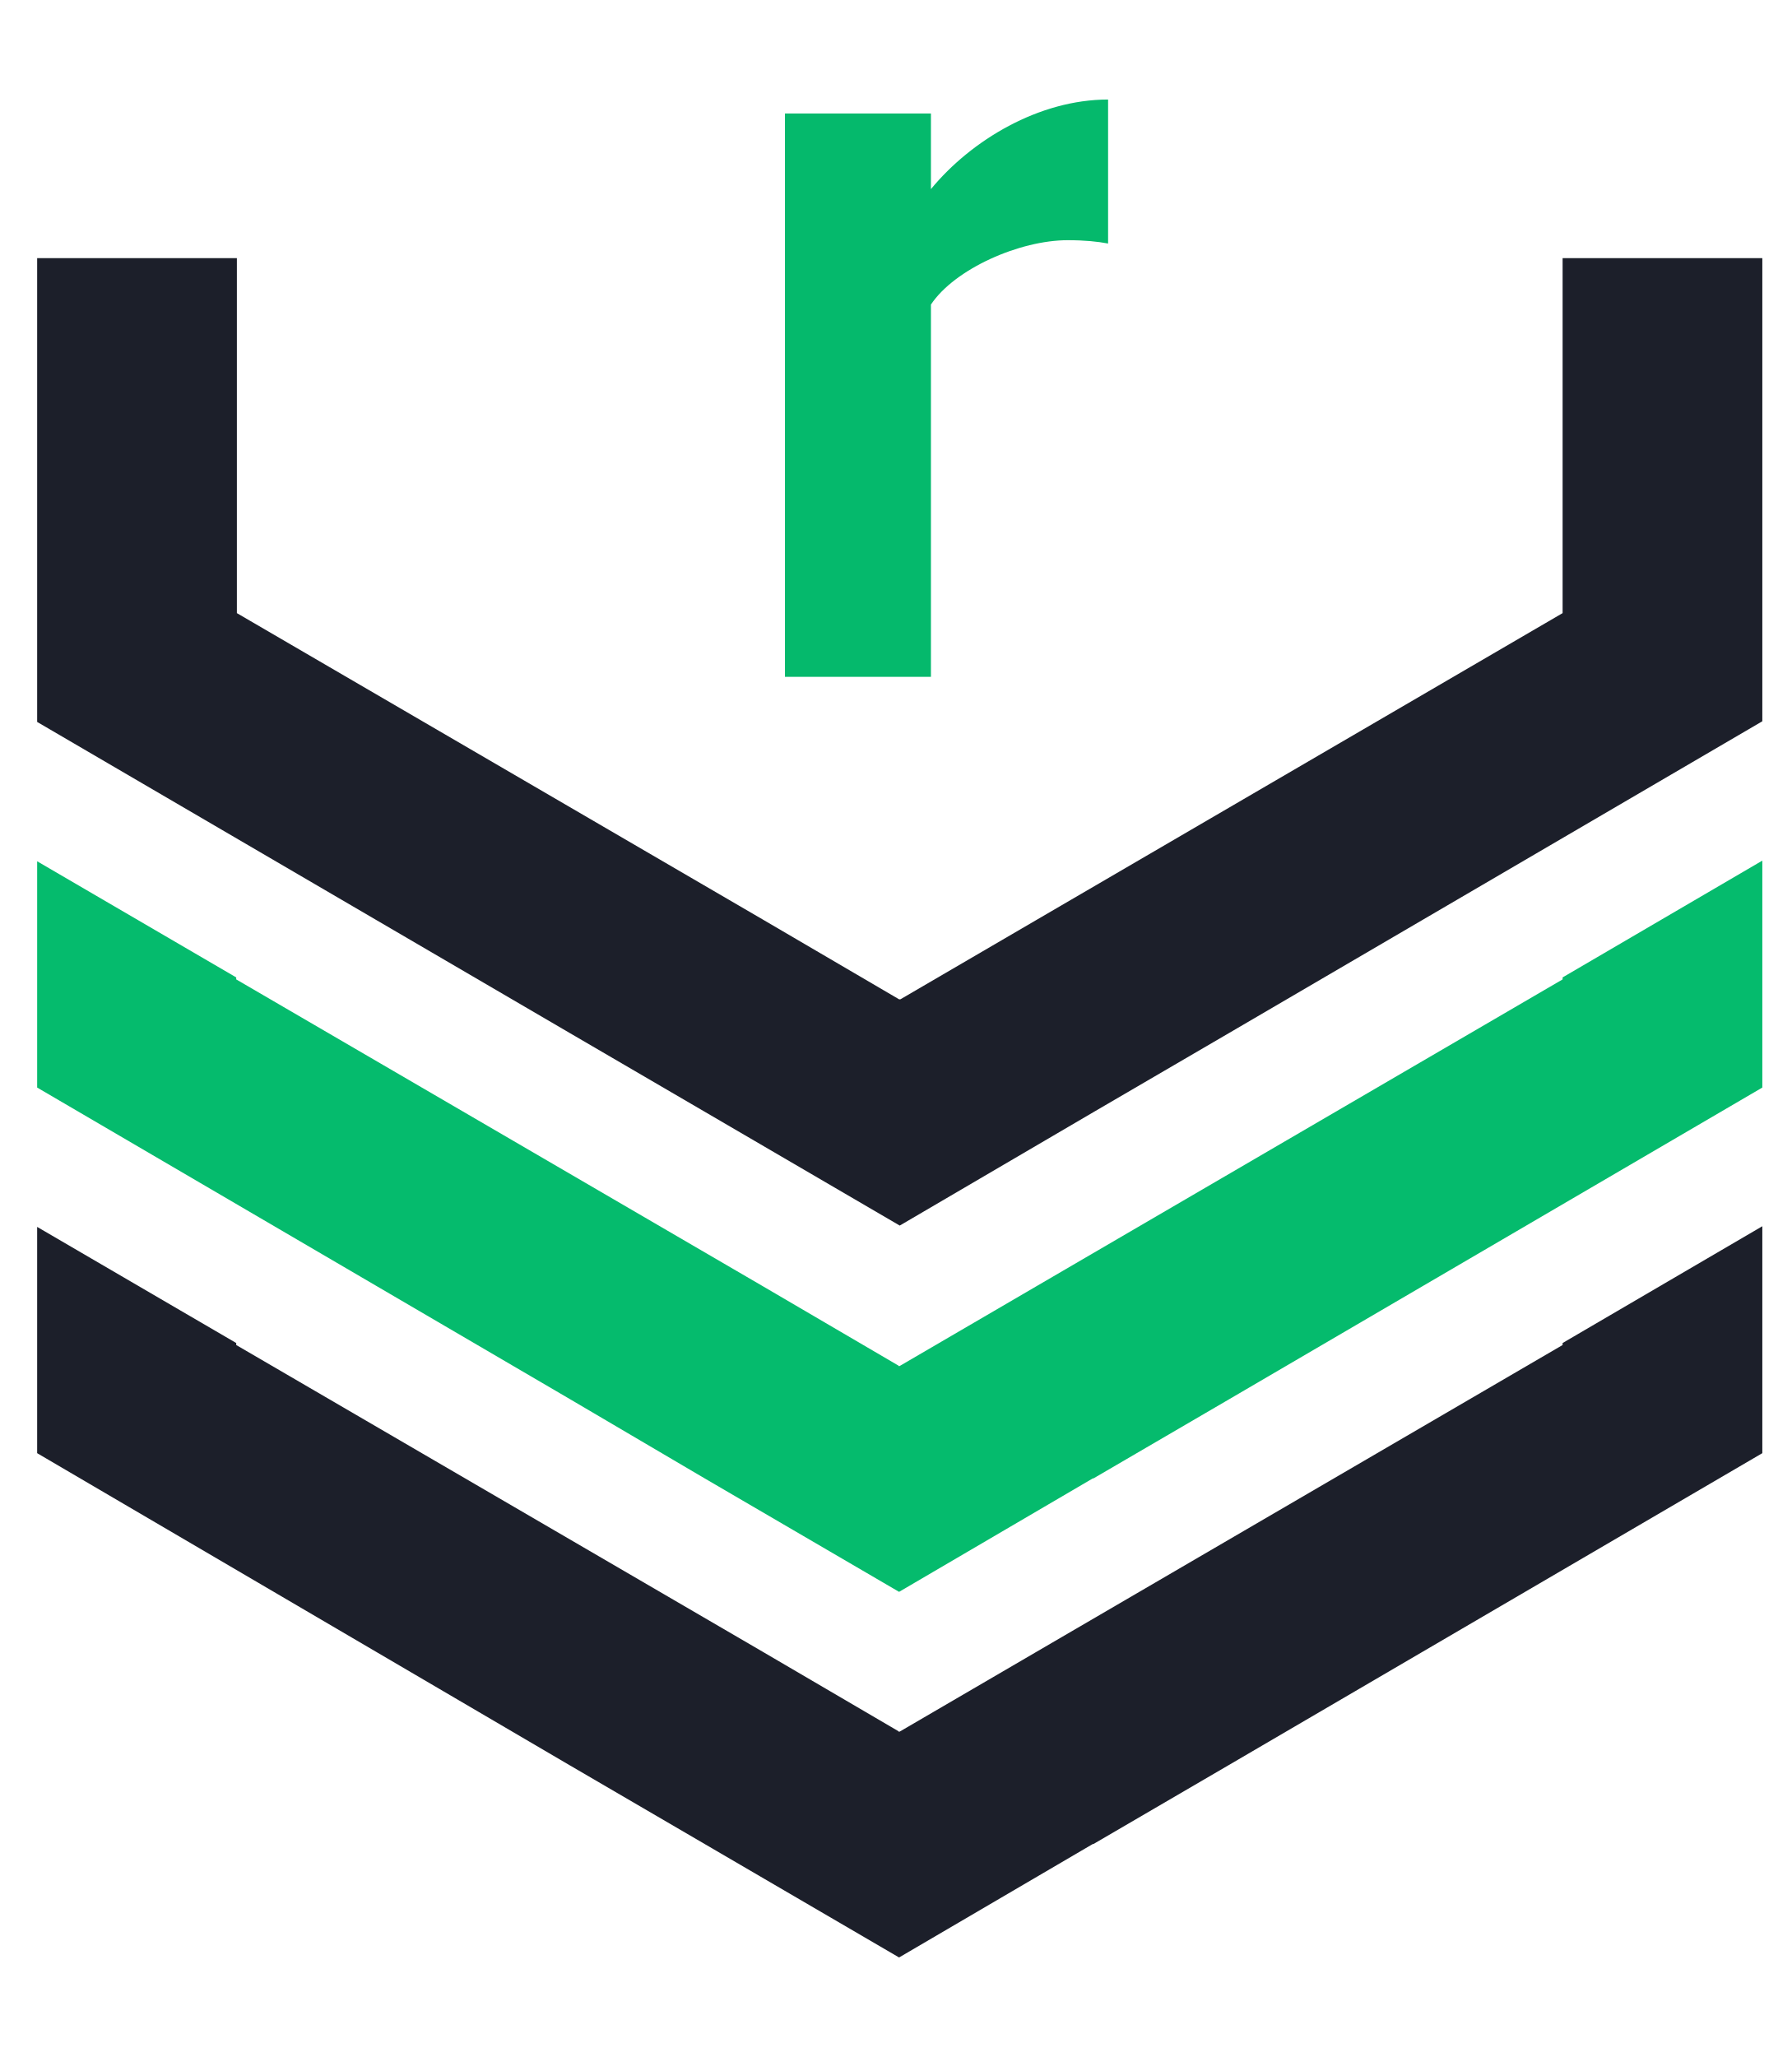
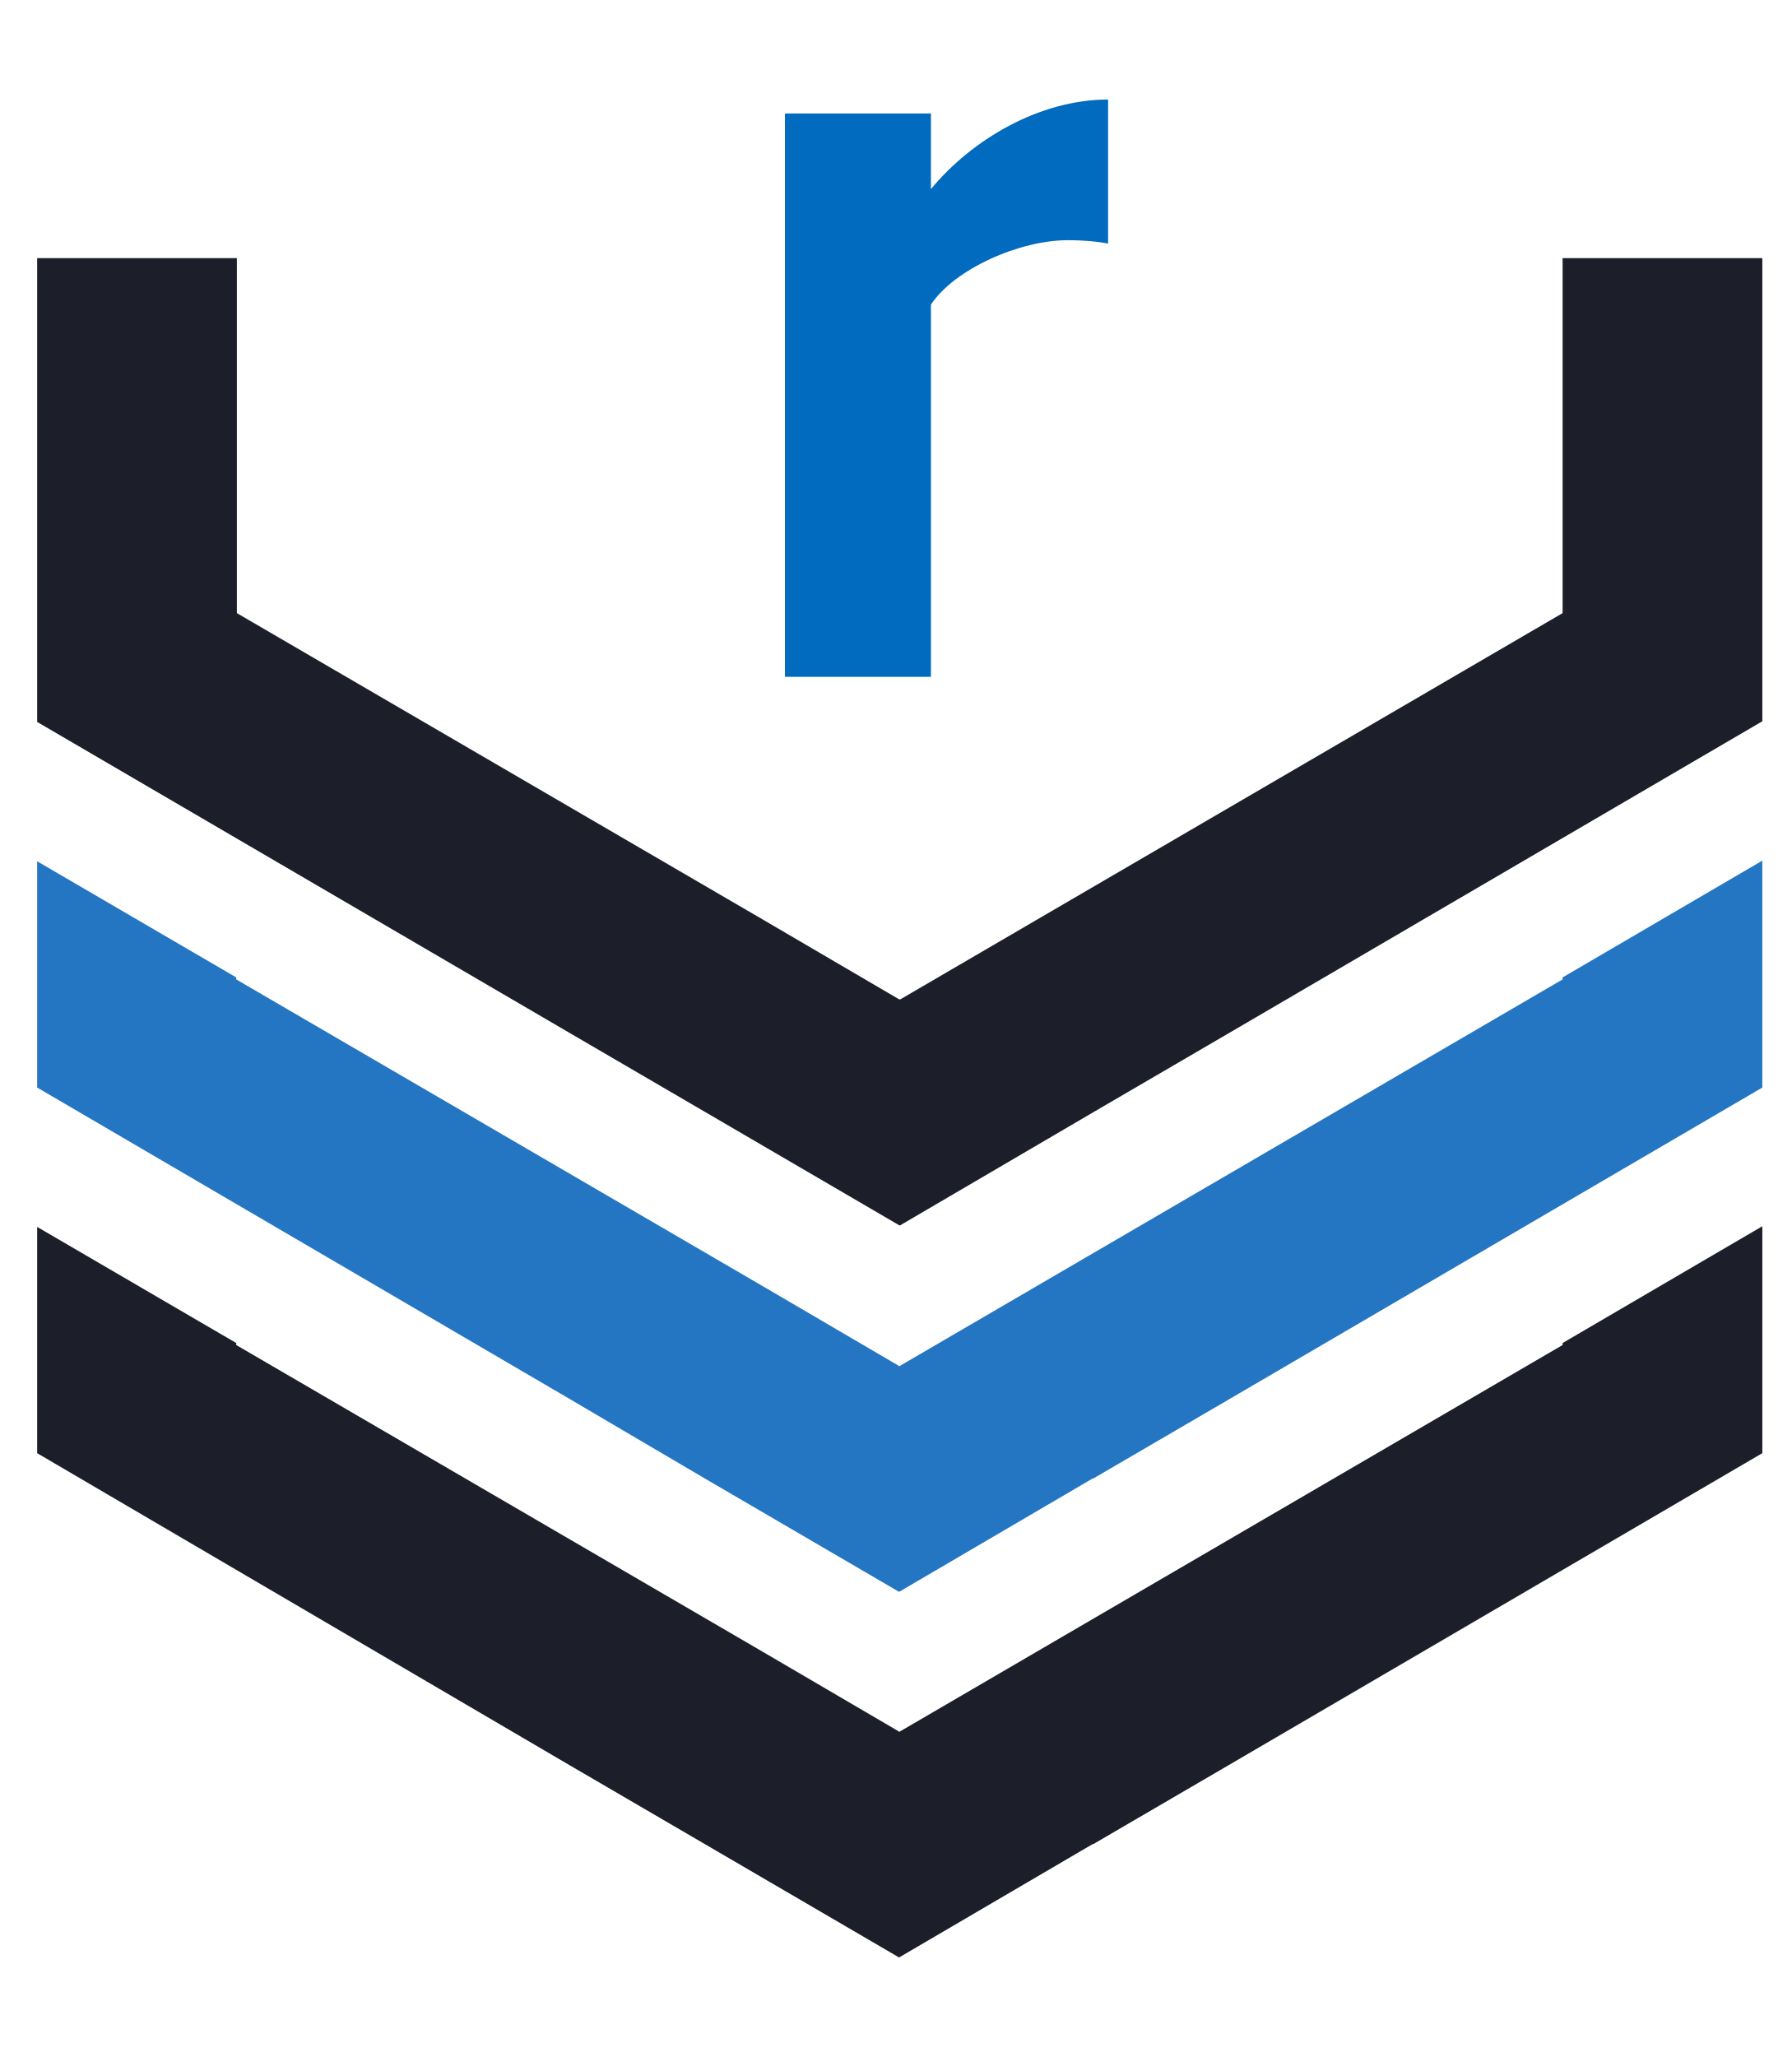
<svg xmlns="http://www.w3.org/2000/svg" id="Layer_1" data-name="Layer 1" viewBox="0 0 27 31">
  <defs>
    <style>
      .cls-1 {
-         fill: #05b96c;
+         fill: #006BBF;
      }

      .cls-2 {
-         fill: #05bb6d;
+         fill: #2476C3;
      }

      .cls-3 {
        fill: #1c1f2a;
      }
    </style>
  </defs>
  <g>
    <g id="Sonatype_Logo_Favicon">
      <polygon class="cls-2" points="26.56 12.97 26.56 16.39 18.52 21.09 16.48 22.28 16.47 22.28 13.55 23.99 10.62 22.28 8.58 21.08 .56 16.39 .56 12.98 3.56 14.73 3.56 14.76 11.49 19.38 13.54 20.58 13.55 20.59 13.57 20.58 15.61 19.39 23.55 14.76 23.55 14.73 26.56 12.97" />
    </g>
    <g id="Sonatype_Logo_Favicon-2">
      <polygon class="cls-3" points="26.56 18.48 26.56 21.9 18.52 26.6 16.48 27.79 16.47 27.79 13.55 29.5 10.62 27.79 8.58 26.6 .56 21.9 .56 18.49 3.56 20.24 3.56 20.27 11.49 24.89 13.54 26.09 13.55 26.1 13.57 26.09 15.61 24.9 23.55 20.27 23.55 20.24 26.56 18.48" />
    </g>
    <g id="Sonatype_Logo_Favicon-3">
      <path class="cls-3" d="m23.55,3.89v5.35l-7.94,4.63-2.04,1.19h-.01s-.01,0-.01,0l-2.05-1.2-7.93-4.62V3.89H.56v6.99l8.03,4.69,2.04,1.19,2.93,1.71,2.92-1.71,2.04-1.19,8.04-4.7V3.89h-3.01Z" />
    </g>
    <path class="cls-1" d="m14.03,10.2v-5.61c.36-.54,1.34-.97,2.06-.97.26,0,.45.02.61.05V1.5c-1.04,0-2.06.61-2.67,1.35v-1.14h-2.2v8.49h2.2Z" />
  </g>
</svg>
